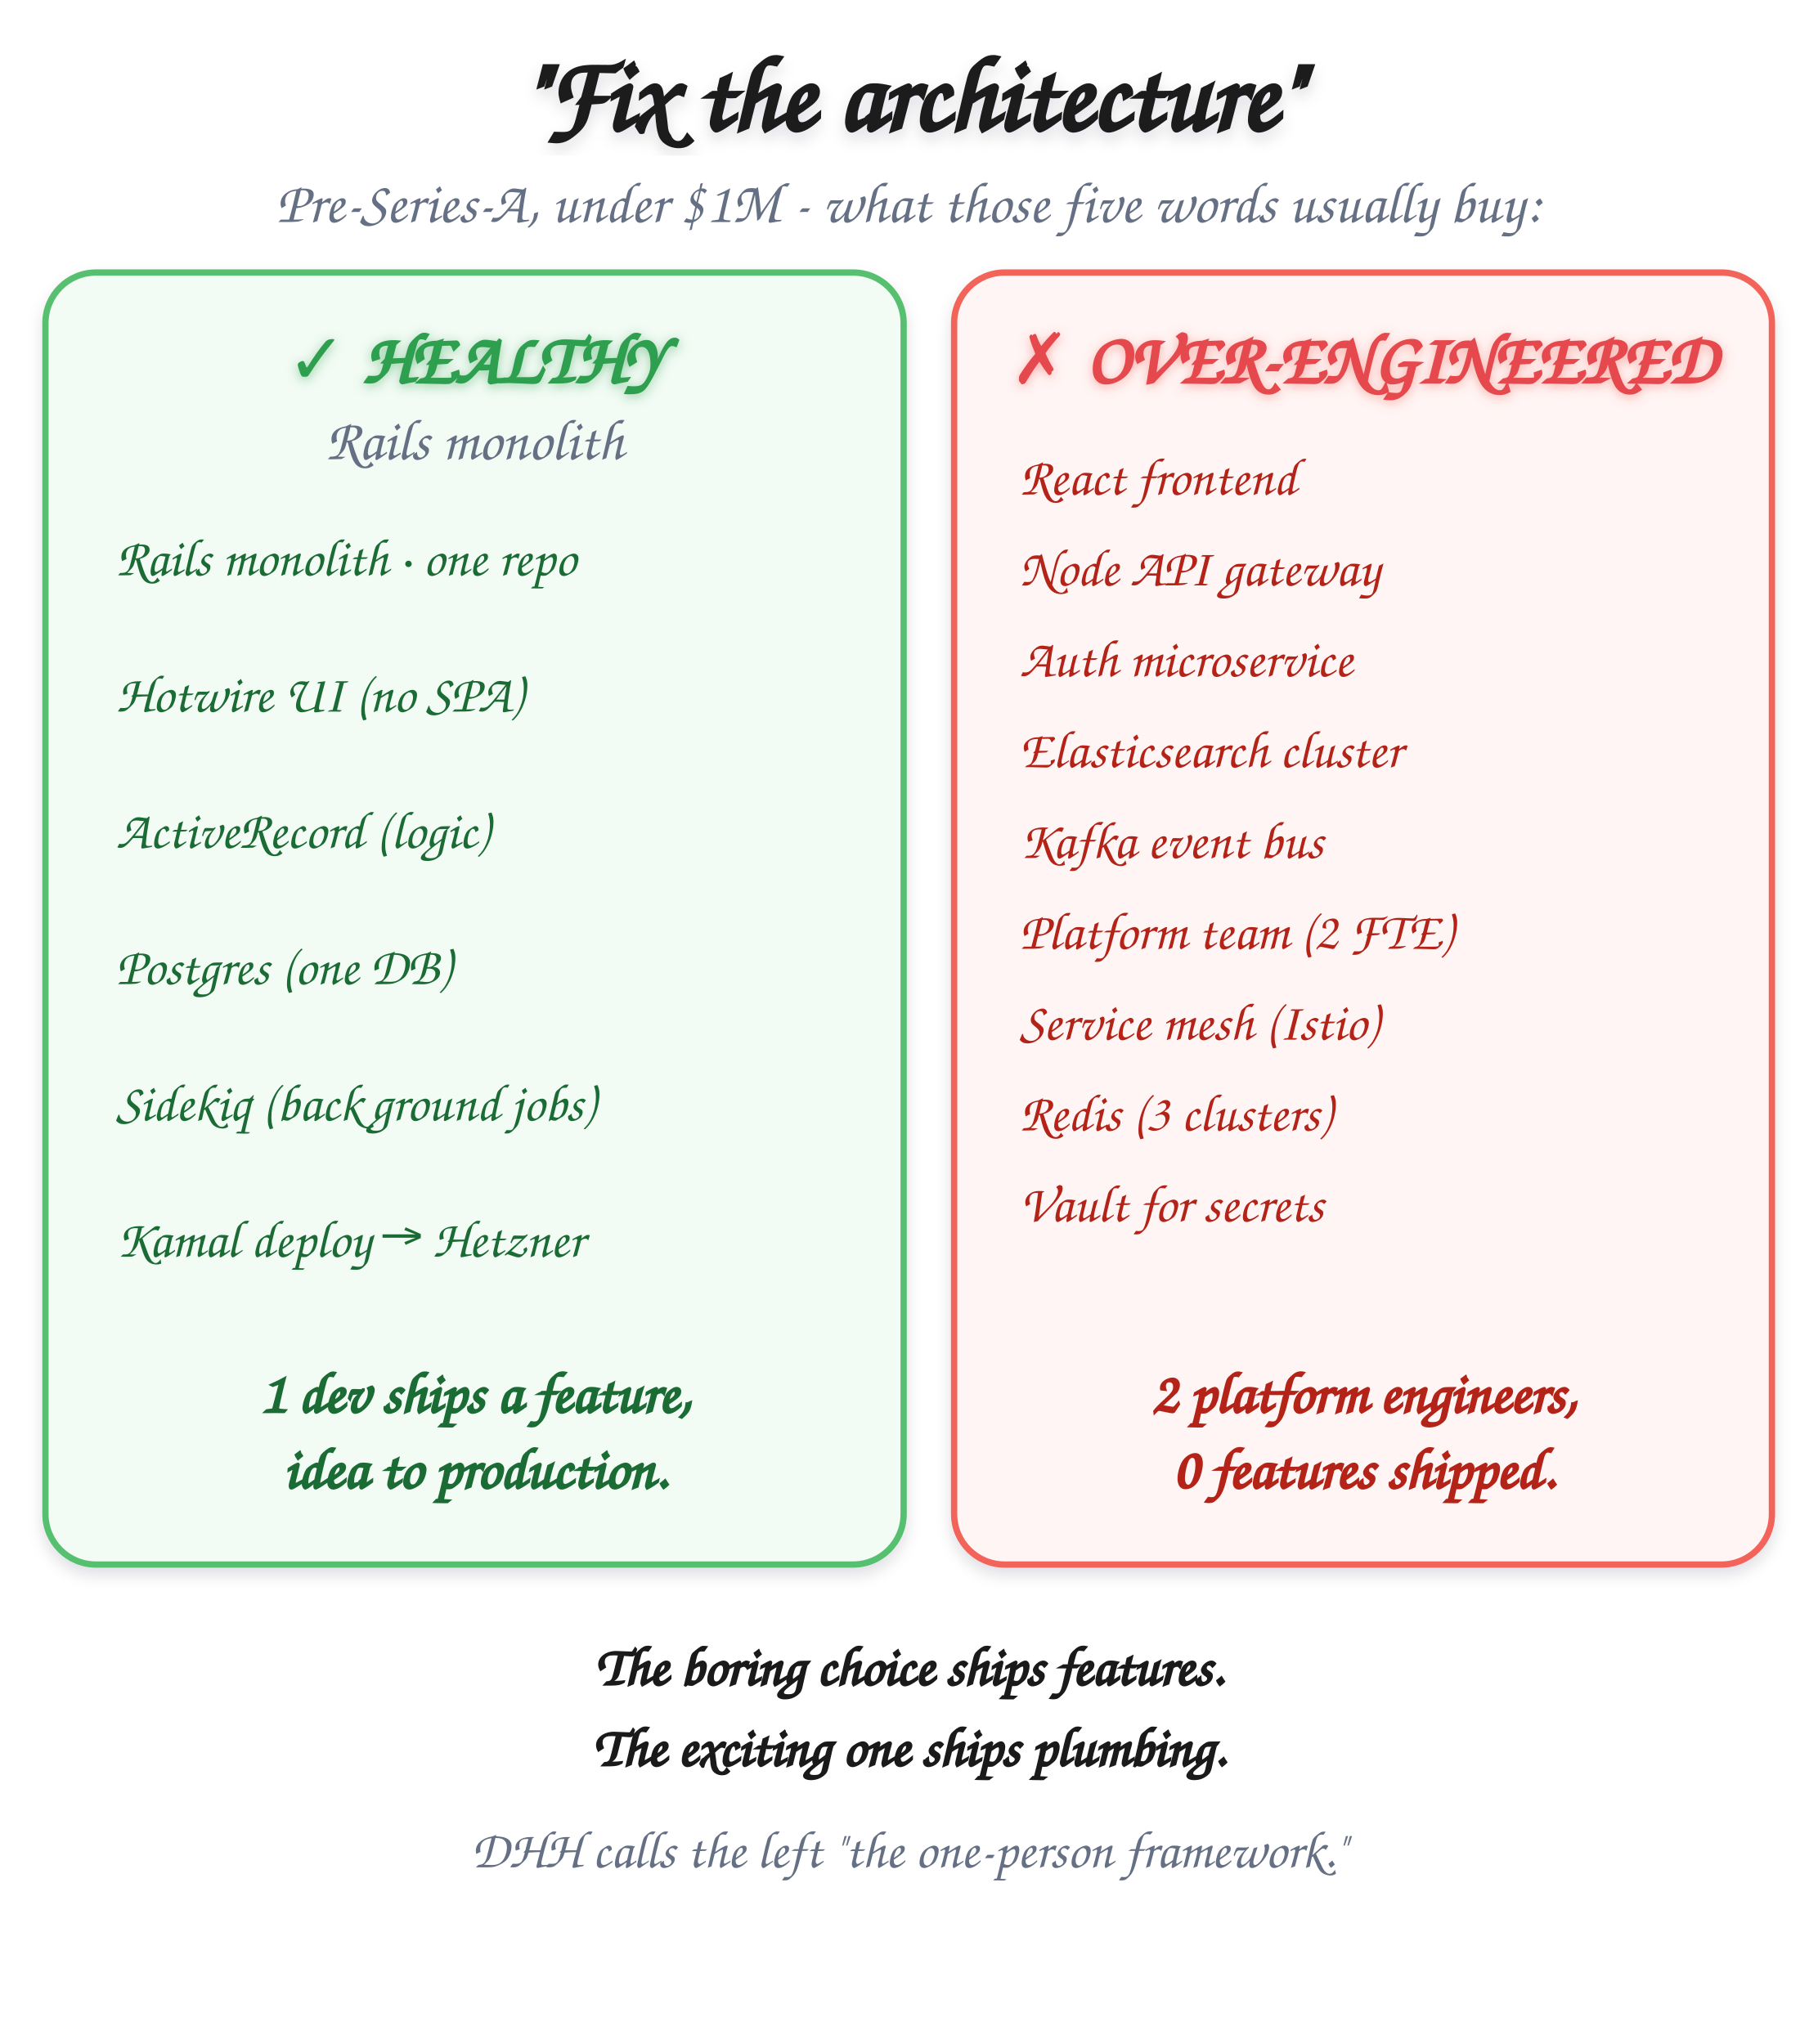
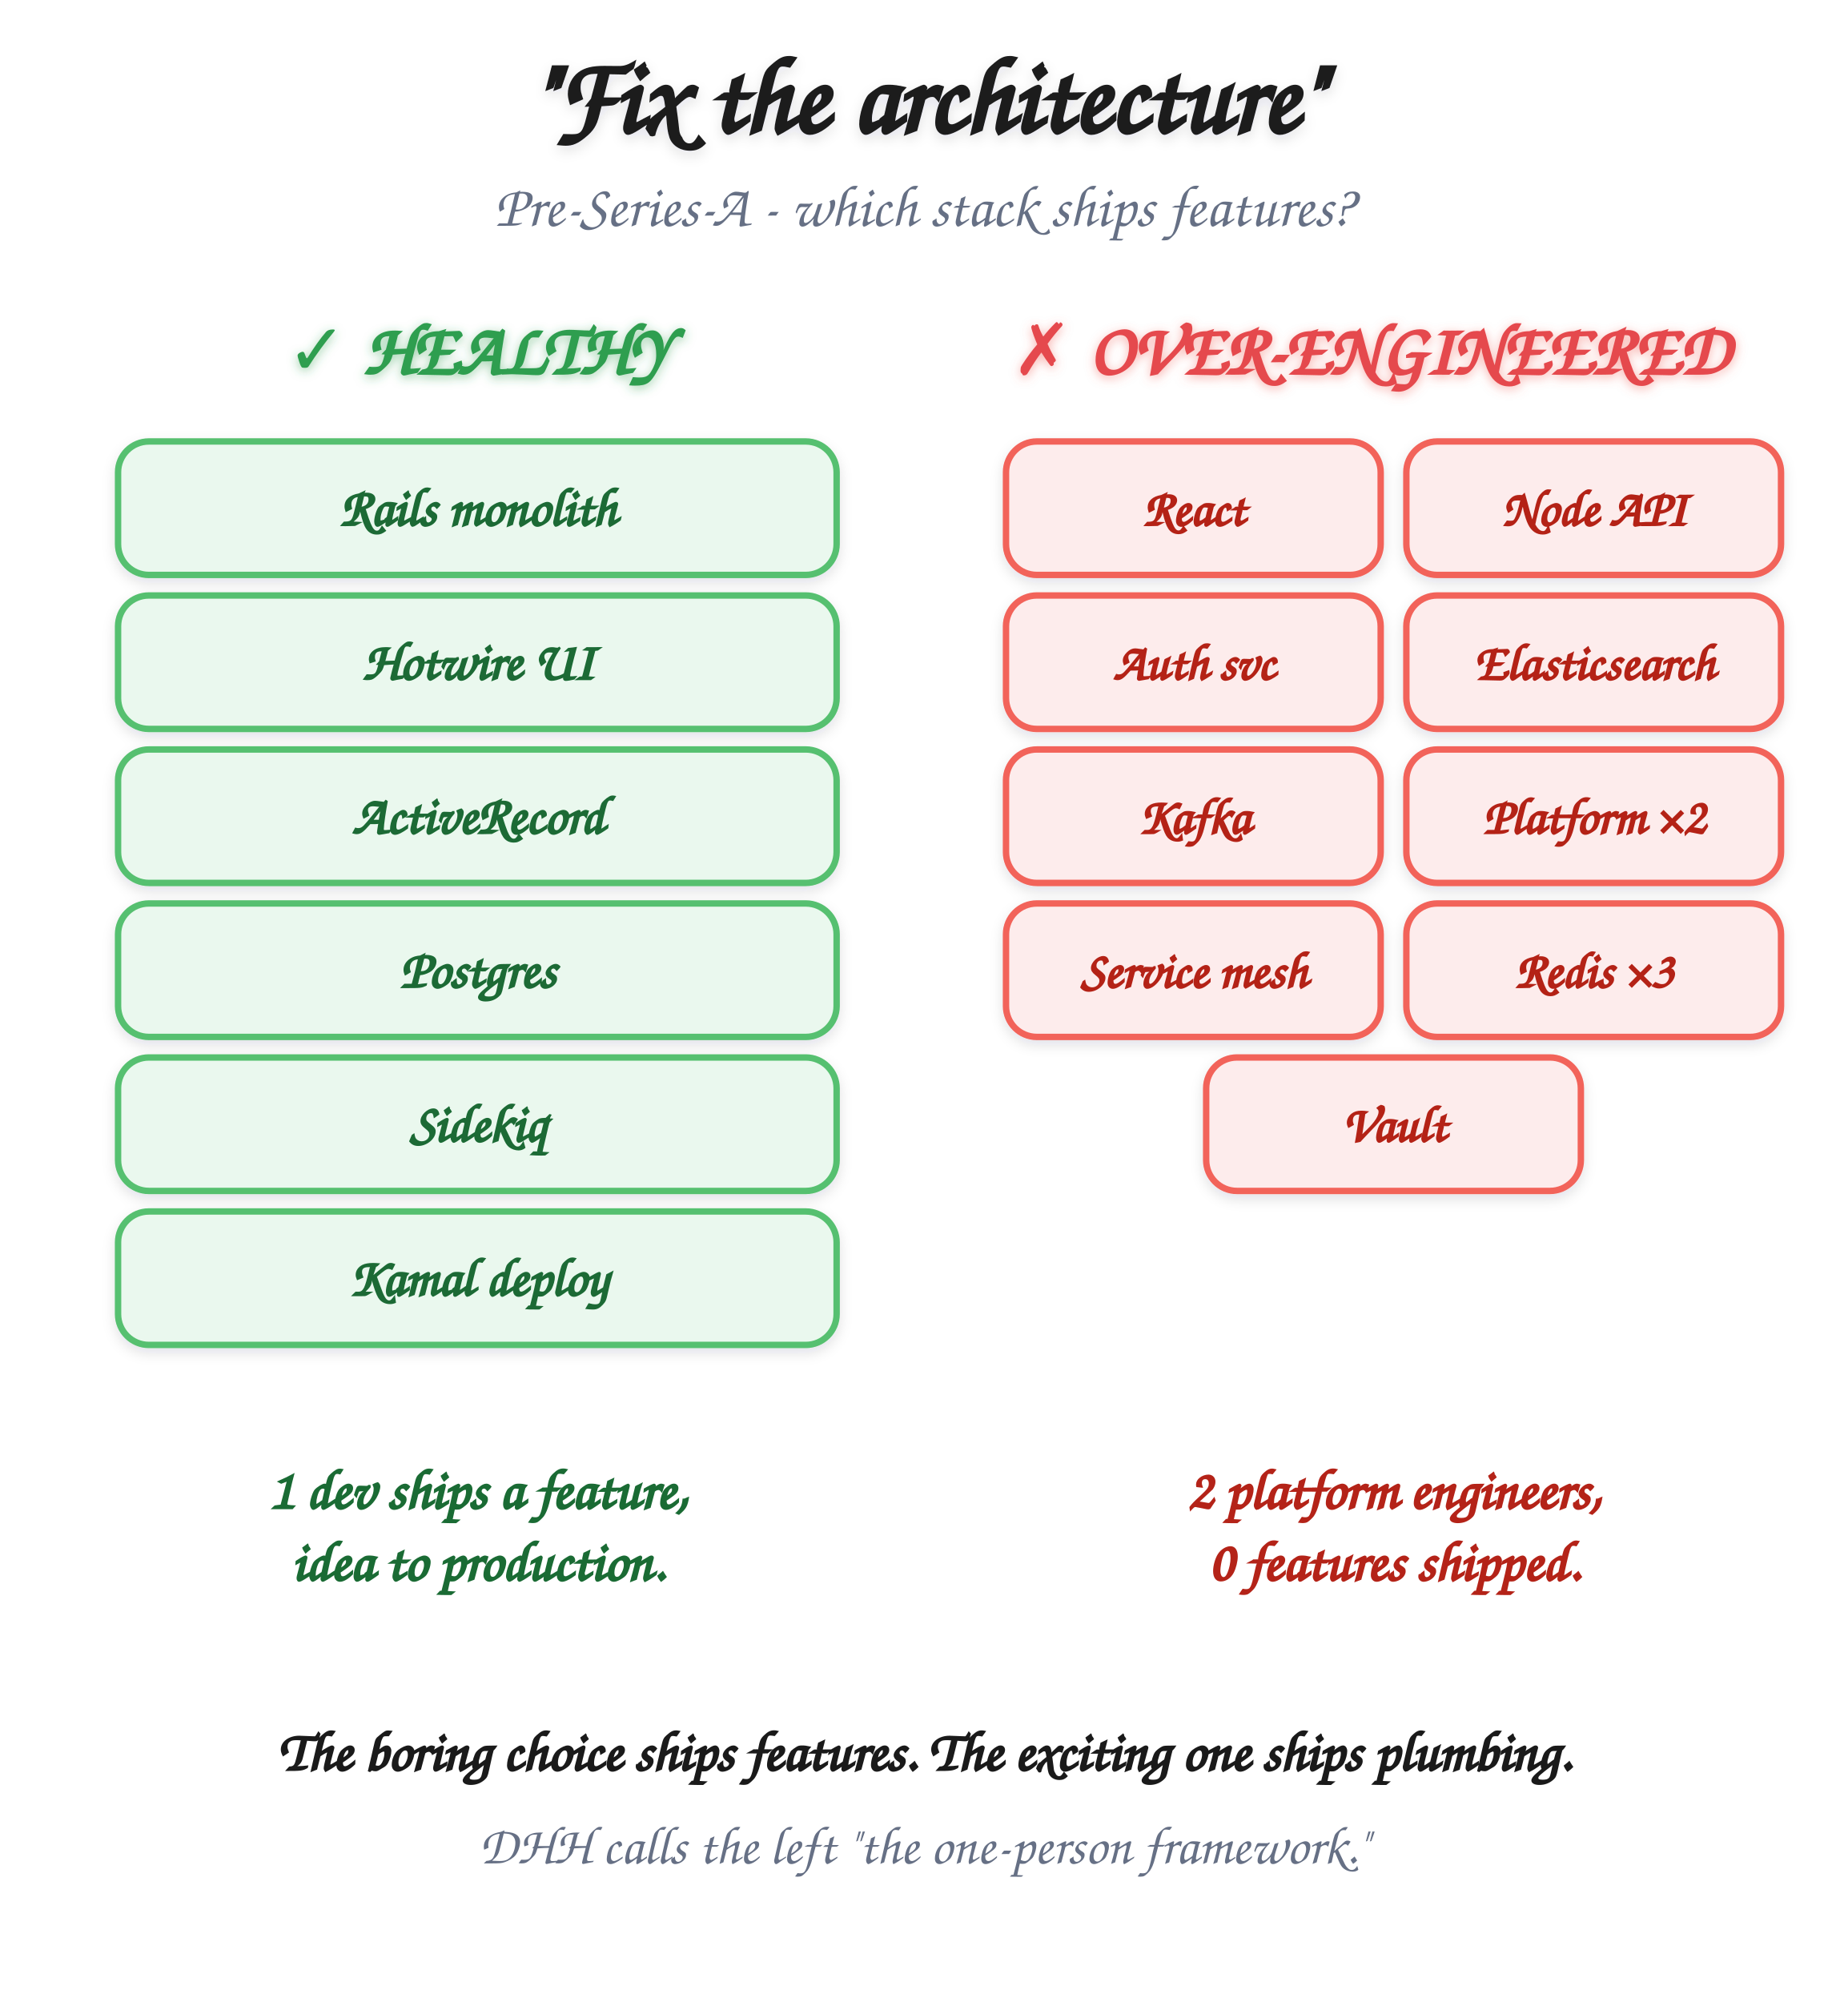
- <svg xmlns="http://www.w3.org/2000/svg" viewBox="0 0 720 810" role="img" aria-labelledby="ac-title">
+ <svg xmlns="http://www.w3.org/2000/svg" viewBox="0 0 720 780" role="img" aria-labelledby="ac-title">
  <defs>
    <style>
      .h  { font-family: "Caveat", "Patrick Hand", "Comic Sans MS", cursive; }
      .title{ font-size: 42px; font-weight: 700; fill: #1a1a1a; filter: url(#soft); }
      .sub  { font-size: 23px; fill: #667085; }
-       .subq { font-size: 24px; font-weight: 700; fill: #b8860b; }
      .hg { font-size: 28px; font-weight: 700; fill: #2e9e4f; filter: url(#gG); }
      .hr { font-size: 28px; font-weight: 700; fill: #e5484d; filter: url(#gR); }
-       .ig { font-size: 21px; fill: #1a6b34; }
-       .ir { font-size: 21px; fill: #b42318; }
-       .cardG{ fill: #f2fbf4; stroke: #57c06f; stroke-width: 2.5; filter: url(#soft); }
-       .cardR{ fill: #fff5f4; stroke: #f2635a; stroke-width: 2.5; filter: url(#soft); }
-       .resG { font-size: 23px; font-weight: 700; fill: #1a6b34; }
-       .resR { font-size: 23px; font-weight: 700; fill: #b42318; }
+       .bxg{ fill: #eaf8ee; stroke: #57c06f; stroke-width: 2.5; }
+       .bxr{ fill: #fdecec; stroke: #f2635a; stroke-width: 2.5; }
+       .lg { font-size: 21px; font-weight: 700; fill: #1a6b34; }
+       .lr { font-size: 20px; font-weight: 700; fill: #b42318; }
+       .resG { font-size: 22px; font-weight: 700; fill: #1a6b34; }
+       .resR { font-size: 22px; font-weight: 700; fill: #b42318; }
      .foot { font-size: 22px; fill: #1a1a1a; }
-       .footb{ font-weight: 700; }
      .foots{ font-size: 21px; fill: #667085; font-style: italic; }
    </style>
-     <filter id="soft" x="-6%" y="-4%" width="112%" height="112%">
-       <feDropShadow dx="0" dy="3" stdDeviation="3" flood-color="#1a1a2e" flood-opacity="0.13" />
+     <filter id="soft" x="-30%" y="-30%" width="160%" height="160%">
+       <feDropShadow dx="0" dy="2" stdDeviation="2.5" flood-color="#1a1a2e" flood-opacity="0.12" />
    </filter>
    <filter id="gG" x="-20%" y="-40%" width="140%" height="180%">
      <feDropShadow dx="0" dy="1" stdDeviation="2" flood-color="#2e9e4f" flood-opacity="0.5" />
    </filter>
    <filter id="gR" x="-20%" y="-40%" width="140%" height="180%">
      <feDropShadow dx="0" dy="1" stdDeviation="2" flood-color="#f2635a" flood-opacity="0.5" />
    </filter>
  </defs>
  <text x="360" y="52" text-anchor="middle" class="h title">"Fix the architecture"</text>
-   <text x="360" y="88" text-anchor="middle" class="h sub">Pre-Series-A, under $1M - what those five words usually buy:</text>
-   <rect x="18" y="108" width="340" height="512" rx="20" class="cardG" />
-   <text x="188" y="152" text-anchor="middle" class="h hg">✓ HEALTHY</text>
-   <text x="188" y="182" text-anchor="middle" class="h sub" fill="#2e9e4f">Rails monolith</text>
-   <text x="46" y="228" class="h ig">Rails monolith · one repo</text>
-   <text x="46" y="282" class="h ig">Hotwire UI (no SPA)</text>
-   <text x="46" y="336" class="h ig">ActiveRecord (logic)</text>
-   <text x="46" y="390" class="h ig">Postgres (one DB)</text>
-   <text x="46" y="444" class="h ig">Sidekiq (background jobs)</text>
-   <text x="46" y="498" class="h ig">Kamal deploy → Hetzner</text>
-   <text x="188" y="560" text-anchor="middle" class="h resG">1 dev ships a feature,</text>
-   <text x="188" y="590" text-anchor="middle" class="h resG">idea to production.</text>
-   <rect x="378" y="108" width="324" height="512" rx="20" class="cardR" />
-   <text x="540" y="152" text-anchor="middle" class="h hr">✗ OVER-ENGINEERED</text>
-   <text x="404" y="196" class="h ir">React frontend</text>
-   <text x="404" y="232" class="h ir">Node API gateway</text>
-   <text x="404" y="268" class="h ir">Auth microservice</text>
-   <text x="404" y="304" class="h ir">Elasticsearch cluster</text>
-   <text x="404" y="340" class="h ir">Kafka event bus</text>
-   <text x="404" y="376" class="h ir">Platform team (2 FTE)</text>
-   <text x="404" y="412" class="h ir">Service mesh (Istio)</text>
-   <text x="404" y="448" class="h ir">Redis (3 clusters)</text>
-   <text x="404" y="484" class="h ir">Vault for secrets</text>
-   <text x="540" y="560" text-anchor="middle" class="h resR">2 platform engineers,</text>
-   <text x="540" y="590" text-anchor="middle" class="h resR">0 features shipped.</text>
-   <text x="360" y="668" text-anchor="middle" class="h foot" font-weight="700">The boring choice ships features.</text>
-   <text x="360" y="700" text-anchor="middle" class="h foot" font-weight="700">The exciting one ships plumbing.</text>
-   <text x="360" y="740" text-anchor="middle" class="h foots">DHH calls the left "the one-person framework."</text>
+   <text x="360" y="88" text-anchor="middle" class="h sub">Pre-Series-A - which stack ships features?</text>
+   <text x="186" y="146" text-anchor="middle" class="h hg">✓ HEALTHY</text>
+   <text x="534" y="146" text-anchor="middle" class="h hr">✗ OVER-ENGINEERED</text>
+   <g filter="url(#soft)">
+     <rect x="46" y="172" width="280" height="52" rx="12" class="bxg" />
+     <text x="186" y="205" text-anchor="middle" class="h lg">Rails monolith</text>
+     <rect x="46" y="232" width="280" height="52" rx="12" class="bxg" />
+     <text x="186" y="265" text-anchor="middle" class="h lg">Hotwire UI</text>
+     <rect x="46" y="292" width="280" height="52" rx="12" class="bxg" />
+     <text x="186" y="325" text-anchor="middle" class="h lg">ActiveRecord</text>
+     <rect x="46" y="352" width="280" height="52" rx="12" class="bxg" />
+     <text x="186" y="385" text-anchor="middle" class="h lg">Postgres</text>
+     <rect x="46" y="412" width="280" height="52" rx="12" class="bxg" />
+     <text x="186" y="445" text-anchor="middle" class="h lg">Sidekiq</text>
+     <rect x="46" y="472" width="280" height="52" rx="12" class="bxg" />
+     <text x="186" y="505" text-anchor="middle" class="h lg">Kamal deploy</text>
+   </g>
+   <text x="186" y="588" text-anchor="middle" class="h resG">1 dev ships a feature,</text>
+   <text x="186" y="616" text-anchor="middle" class="h resG">idea to production.</text>
+   <g filter="url(#soft)">
+     <rect x="392" y="172" width="146" height="52" rx="12" class="bxr" />
+     <text x="465" y="205" text-anchor="middle" class="h lr">React</text>
+     <rect x="548" y="172" width="146" height="52" rx="12" class="bxr" />
+     <text x="621" y="205" text-anchor="middle" class="h lr">Node API</text>
+     <rect x="392" y="232" width="146" height="52" rx="12" class="bxr" />
+     <text x="465" y="265" text-anchor="middle" class="h lr">Auth svc</text>
+     <rect x="548" y="232" width="146" height="52" rx="12" class="bxr" />
+     <text x="621" y="265" text-anchor="middle" class="h lr">Elasticsearch</text>
+     <rect x="392" y="292" width="146" height="52" rx="12" class="bxr" />
+     <text x="465" y="325" text-anchor="middle" class="h lr">Kafka</text>
+     <rect x="548" y="292" width="146" height="52" rx="12" class="bxr" />
+     <text x="621" y="325" text-anchor="middle" class="h lr">Platform ×2</text>
+     <rect x="392" y="352" width="146" height="52" rx="12" class="bxr" />
+     <text x="465" y="385" text-anchor="middle" class="h lr">Service mesh</text>
+     <rect x="548" y="352" width="146" height="52" rx="12" class="bxr" />
+     <text x="621" y="385" text-anchor="middle" class="h lr">Redis ×3</text>
+     <rect x="470" y="412" width="146" height="52" rx="12" class="bxr" />
+     <text x="543" y="445" text-anchor="middle" class="h lr">Vault</text>
+   </g>
+   <text x="543" y="588" text-anchor="middle" class="h resR">2 platform engineers,</text>
+   <text x="543" y="616" text-anchor="middle" class="h resR">0 features shipped.</text>
+   <text x="360" y="690" text-anchor="middle" class="h foot" font-weight="700">The boring choice ships features. The exciting one ships plumbing.</text>
+   <text x="360" y="726" text-anchor="middle" class="h foots">DHH calls the left "the one-person framework."</text>
</svg>
